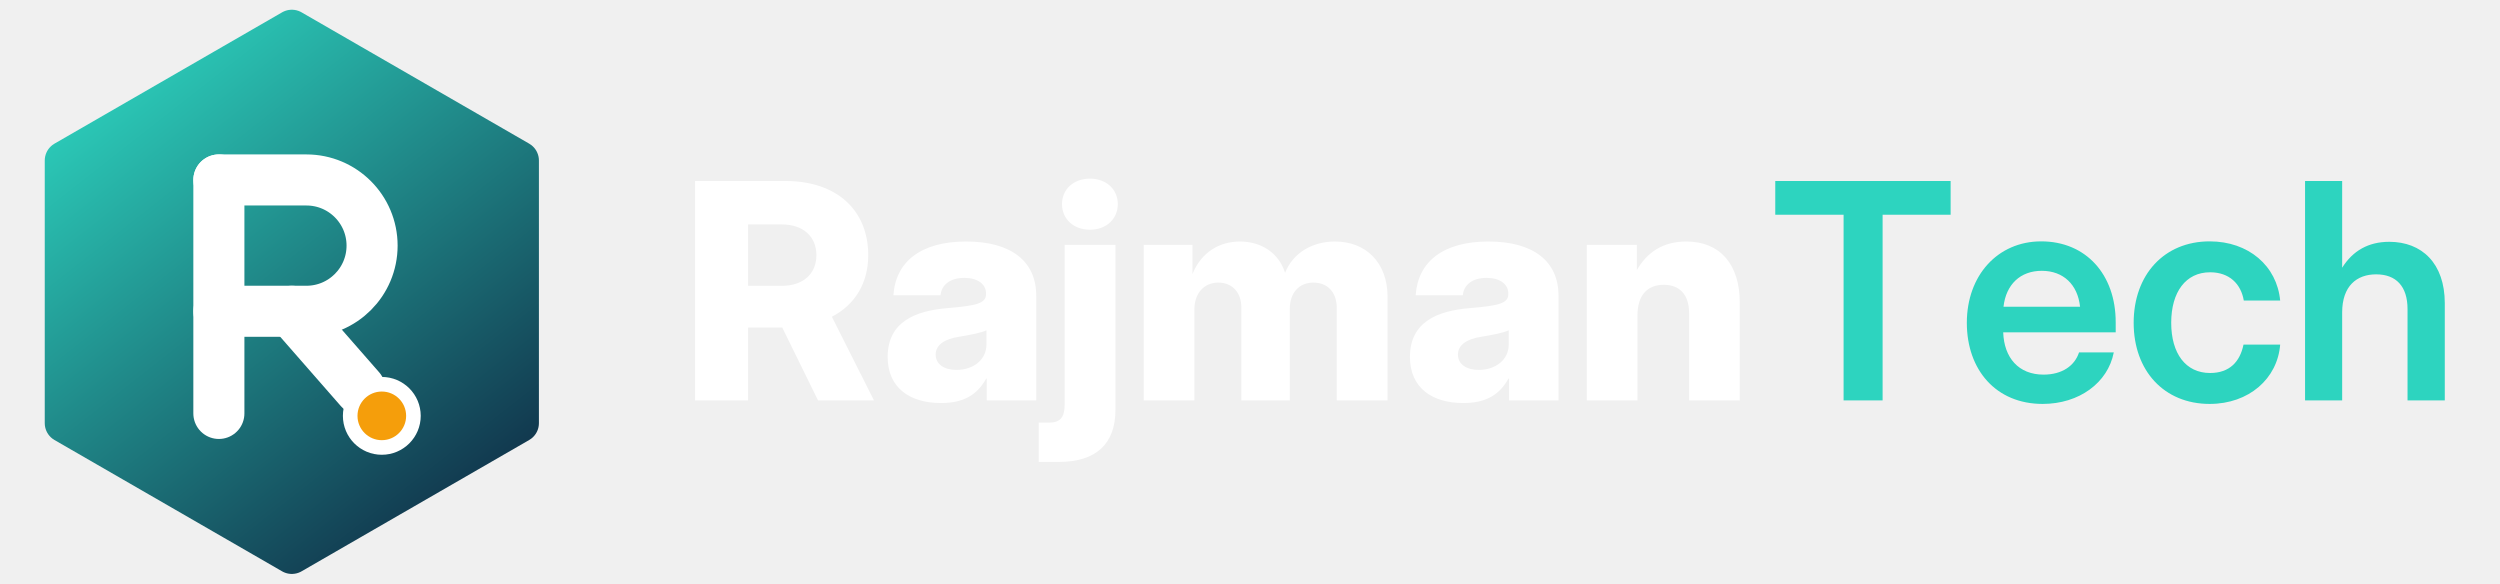
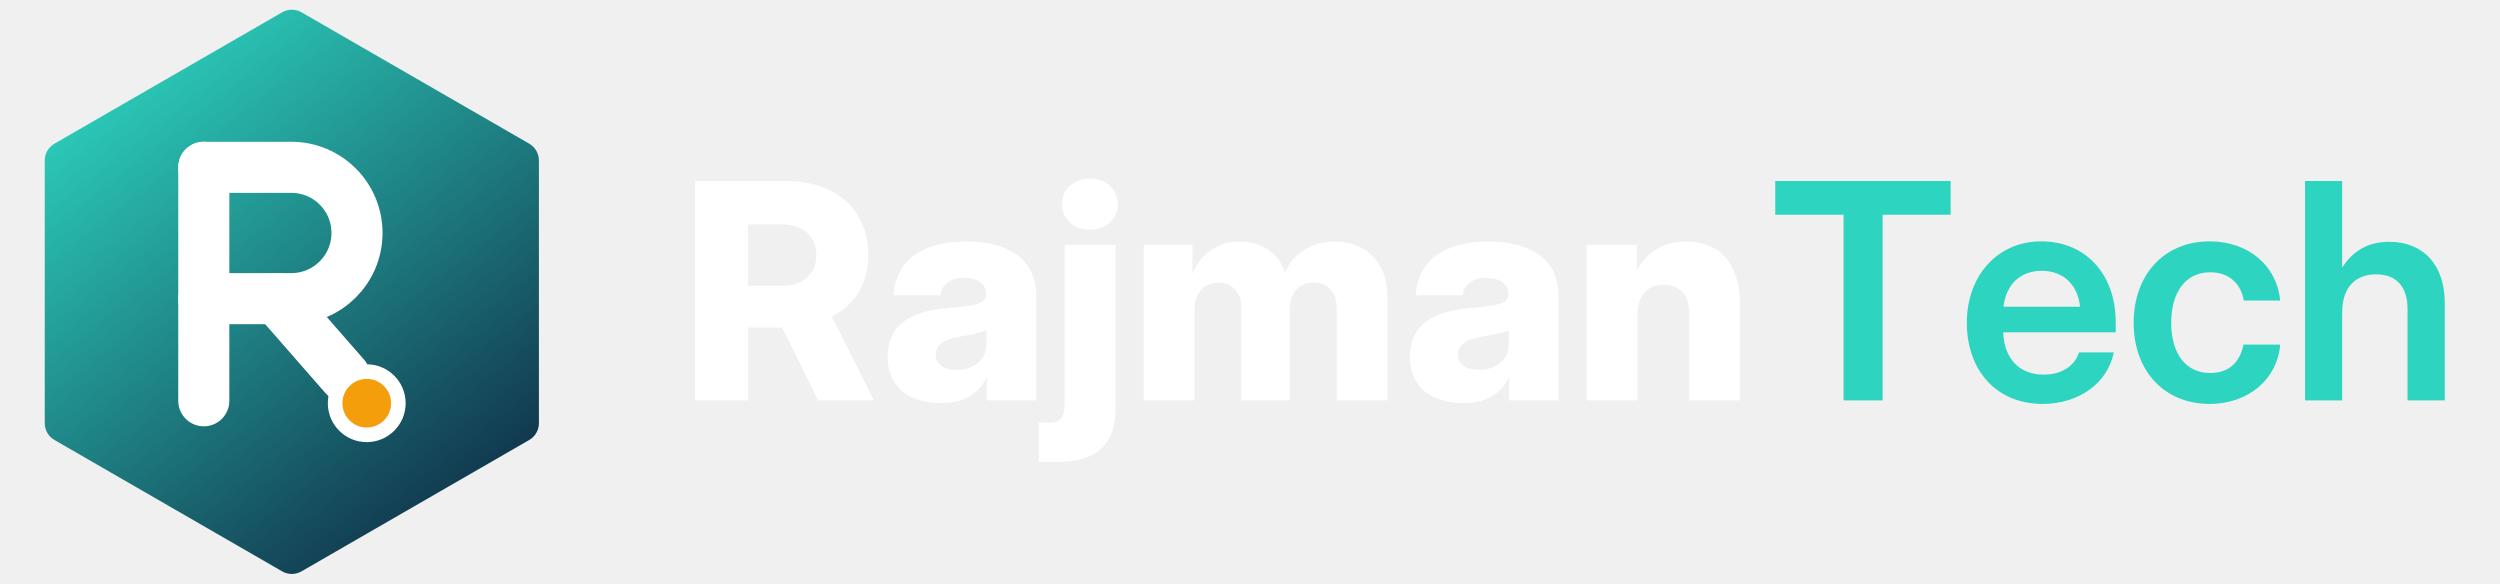
<svg xmlns="http://www.w3.org/2000/svg" viewBox="0 0 514 120" width="1028" height="240">
  <defs>
    <linearGradient id="g" x1="20" y1="10" x2="100" y2="112" gradientUnits="userSpaceOnUse">
      <stop offset="0" stop-color="#2DD4BF" />
      <stop offset="1" stop-color="#0F2A44" />
    </linearGradient>
  </defs>
  <path d="M60,6 L106.8,33 L106.8,87 L60,114 L13.2,87 L13.2,33 Z" fill="url(#g)" stroke="url(#g)" stroke-width="8" stroke-linejoin="round" />
-   <g fill="none" stroke="#FFFFFF" stroke-width="10.5" stroke-linecap="round" stroke-linejoin="round">
-     <path d="M45,37 L45,85" />
-     <path d="M45,37 L63,37 A13.5,13.5 0 0 1 63,64 L45,64" />
-     <path d="M60,64 L74,80" />
+   <g transform="translate(-3.1 -2.6)">
+     <g fill="none" stroke="#FFFFFF" stroke-width="10.5" stroke-linecap="round" stroke-linejoin="round">
+       <path d="M45,37 L45,85" />
+       <path d="M45,37 L63,37 A13.5,13.5 0 0 1 63,64 L45,64" />
+       <path d="M60,64 L74,80" />
+     </g>
+     <circle cx="78.5" cy="85.5" r="6.5" fill="#F59E0B" stroke="#FFFFFF" stroke-width="3" />
  </g>
-   <circle cx="78.5" cy="85.5" r="6.5" fill="#F59E0B" stroke="#FFFFFF" stroke-width="3" />
  <path d="M142.906 82.32H153.805V67.335H160.828L168.185 82.32H179.688L171.03 65.125C175.753 62.673 178.508 58.253 178.508 52.47C178.508 43.116 171.938 37.213 161.494 37.213H142.906ZM153.805 58.767V46.143H160.737C165.127 46.143 167.852 48.626 167.852 52.47C167.852 56.285 165.127 58.767 160.768 58.767ZM193.463 82.865C197.974 82.865 200.85 81.291 202.757 77.84H202.878V82.32H213.05V60.796C213.05 53.742 207.934 49.655 198.64 49.655C189.376 49.655 184.139 53.772 183.685 60.705H193.372C193.584 58.525 195.37 57.132 198.276 57.132C201.031 57.132 202.727 58.434 202.727 60.341V60.493C202.727 62.4 200.638 62.854 194.916 63.339C188.104 63.883 182.504 66.215 182.504 73.389C182.504 79.747 187.075 82.865 193.463 82.865ZM196.642 76.053C194.099 76.053 192.373 74.873 192.373 72.905C192.373 70.816 194.371 69.666 197.156 69.242C199.729 68.818 201.697 68.424 202.817 67.91V70.816C202.817 73.965 200.123 76.053 196.642 76.053ZM218.893 50.351V83.198C218.893 85.832 217.954 86.891 215.684 86.891H213.564V94.974H217.651C225.401 94.974 229.337 91.22 229.337 84.257V50.351ZM224.1 47.233C227.43 47.233 229.821 45.023 229.821 41.966C229.821 38.908 227.43 36.728 224.1 36.728C220.739 36.728 218.348 38.908 218.348 41.966C218.348 45.023 220.739 47.233 224.1 47.233ZM235.149 82.32H245.563V63.702C245.563 60.16 247.652 58.101 250.498 58.101C253.313 58.101 255.221 60.099 255.221 63.217V82.32H265.181V63.49C265.181 60.251 267.058 58.101 270.024 58.101C272.84 58.101 274.838 59.948 274.838 63.339V82.32H285.282V61.038C285.282 53.924 280.771 49.655 274.475 49.655C269.903 49.655 265.847 51.925 264.212 56.103C262.91 51.925 259.217 49.655 254.948 49.655C250.801 49.655 247.017 51.774 245.17 56.345V50.351H235.149ZM300.843 82.865C305.354 82.865 308.229 81.291 310.137 77.84H310.258V82.32H320.43V60.796C320.43 53.742 315.313 49.655 306.02 49.655C296.756 49.655 291.519 53.772 291.064 60.705H300.752C300.964 58.525 302.75 57.132 305.656 57.132C308.411 57.132 310.106 58.434 310.106 60.341V60.493C310.106 62.4 308.018 62.854 302.296 63.339C295.484 63.883 289.884 66.215 289.884 73.389C289.884 79.747 294.455 82.865 300.843 82.865ZM304.021 76.053C301.479 76.053 299.753 74.873 299.753 72.905C299.753 70.816 301.751 69.666 304.536 69.242C307.109 68.818 309.077 68.424 310.197 67.91V70.816C310.197 73.965 307.503 76.053 304.021 76.053ZM336.656 64.943C336.656 60.584 338.775 58.555 342.075 58.555C345.375 58.555 347.282 60.614 347.282 64.398V82.32H357.696V62.218C357.696 54.347 353.64 49.655 346.707 49.655C341.894 49.655 338.654 51.865 336.535 55.528V50.351H326.242V82.32H336.656Z" fill="#FFFFFF" />
  <path d="M364.995 44.145H379.042V82.32H387.064V44.145H401.051V37.213H364.995ZM419.972 83.047C427.449 83.047 433.383 78.717 434.594 72.451H427.449C426.571 75.175 423.998 77.022 420.153 77.022C415.007 77.022 412.04 73.541 411.858 68.334H434.987V66.245C434.987 56.436 428.872 49.625 419.669 49.625C410.708 49.625 404.381 56.648 404.381 66.366C404.381 76.053 410.375 83.047 419.972 83.047ZM411.919 63.066C412.434 58.495 415.37 55.679 419.79 55.679C424.21 55.679 427.177 58.495 427.661 63.066ZM454.302 83.047C462.385 83.047 468.258 77.84 468.803 70.846H461.265C460.538 74.388 458.389 76.689 454.393 76.689C449.367 76.689 446.4 72.663 446.4 66.366C446.4 60.039 449.397 55.982 454.393 55.982C458.358 55.982 460.75 58.374 461.325 61.795H468.803C468.137 54.68 462.324 49.625 454.302 49.625C444.947 49.625 438.681 56.497 438.681 66.366C438.681 76.235 444.947 83.047 454.302 83.047ZM481.548 64.247C481.548 58.798 484.545 56.406 488.541 56.406C492.628 56.406 494.989 58.858 494.989 63.55V82.32H502.648V62.34C502.648 54.135 497.926 49.716 491.235 49.716C486.937 49.716 483.728 51.562 481.548 55.044V37.213H473.919V82.32H481.548Z" fill="#2DD4BF" />
</svg>
